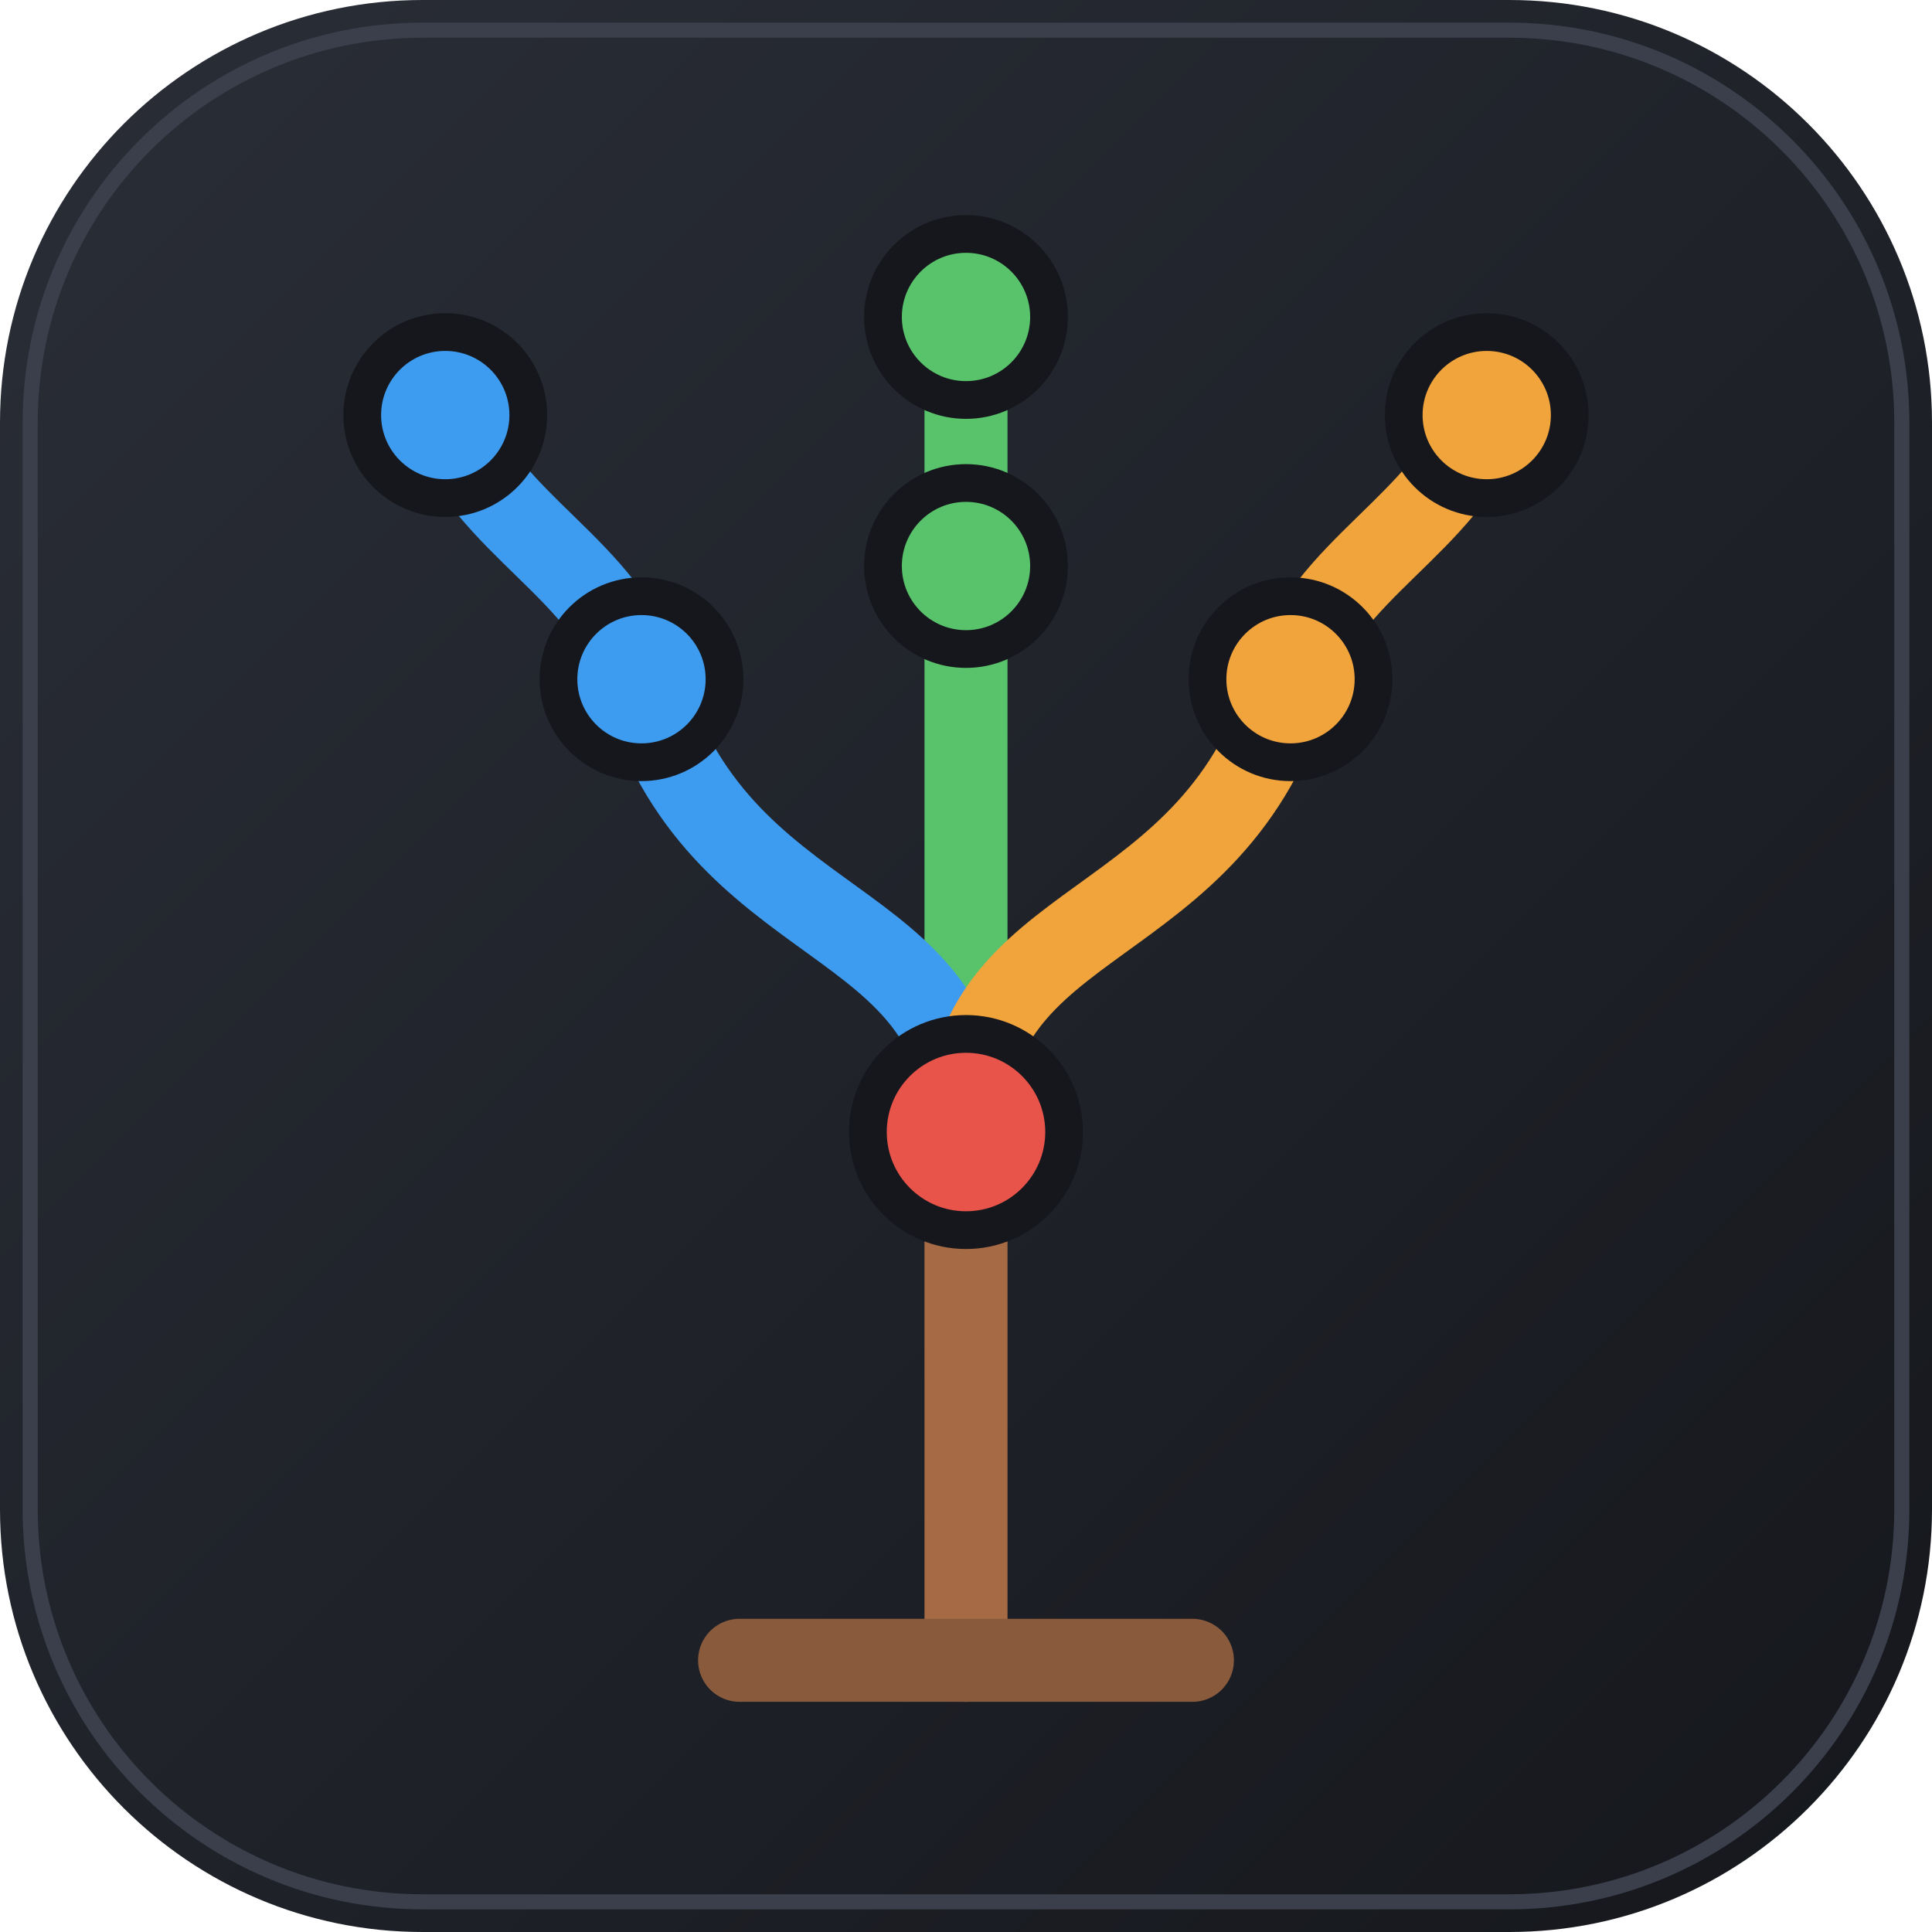
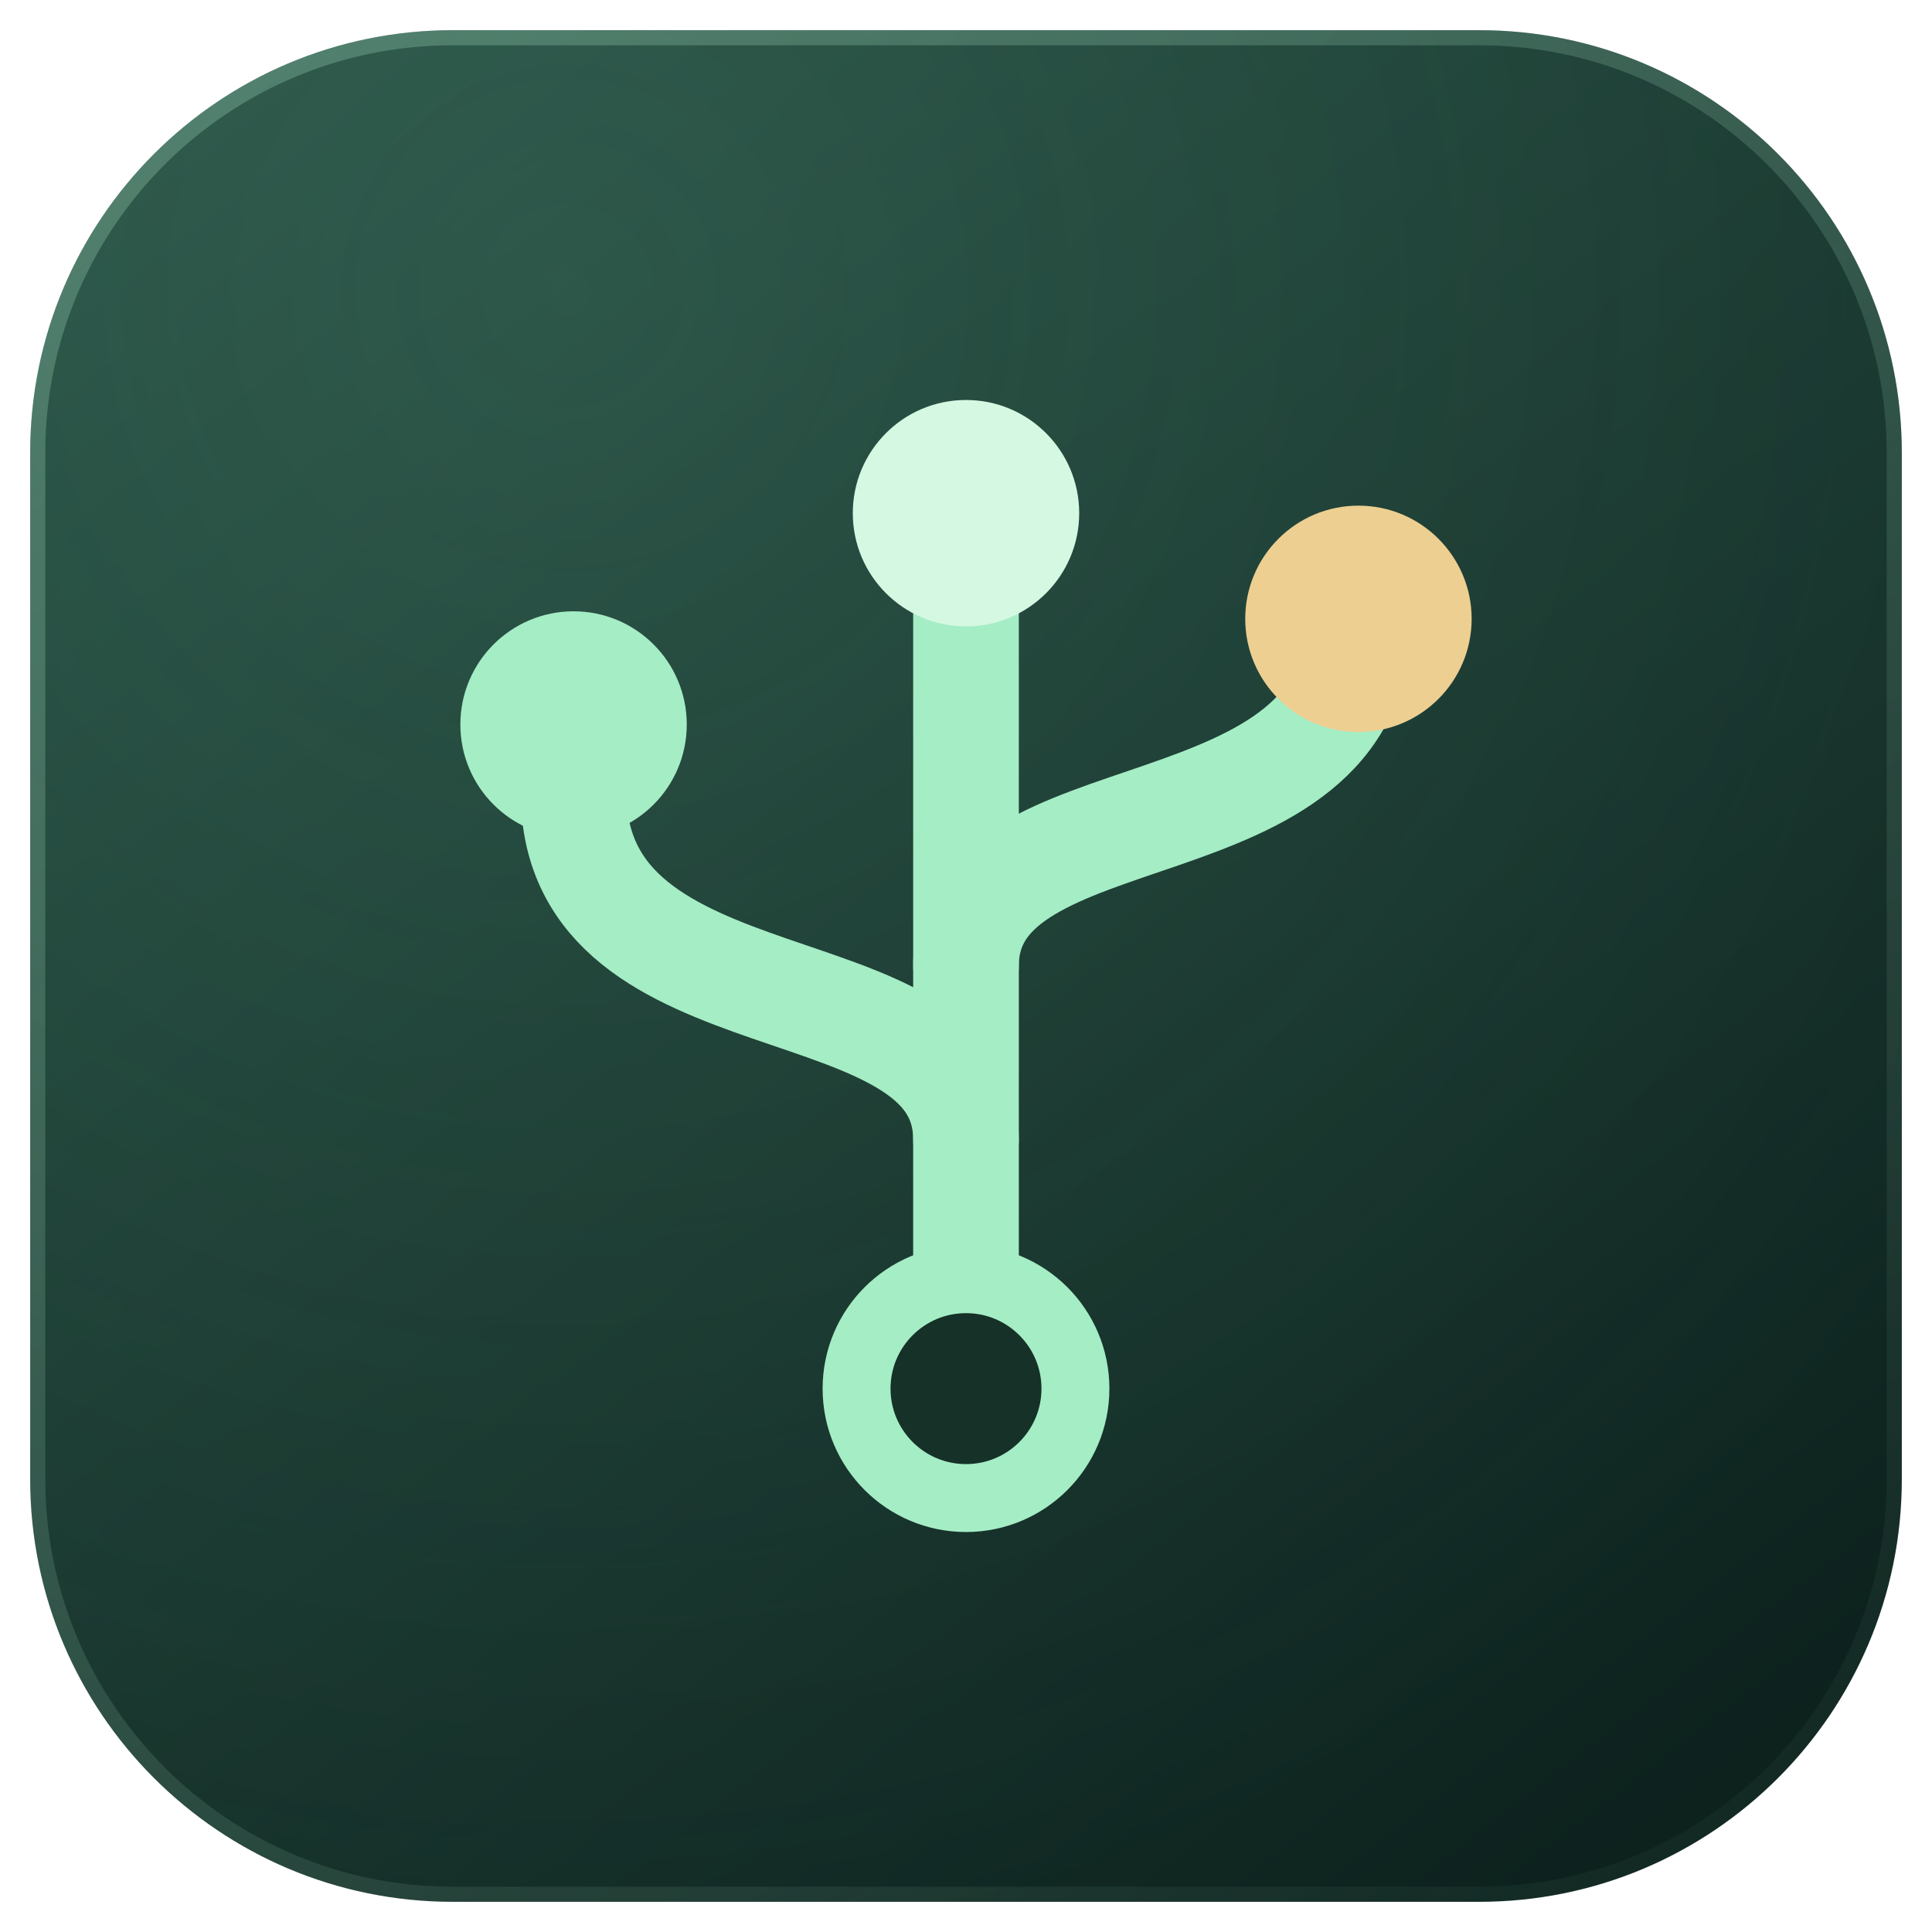
- <svg xmlns="http://www.w3.org/2000/svg" viewBox="0 0 512 512" width="512" height="512">
+ <svg xmlns="http://www.w3.org/2000/svg" viewBox="0 0 512 512" width="512" height="512" fill="none">
  <defs>
-     <linearGradient id="bg" x1="0" y1="0" x2="1" y2="1">
-       <stop offset="0" stop-color="#2a2e37" />
-       <stop offset="1" stop-color="#15171c" />
+     <linearGradient id="arbor-background" x1="64" y1="24" x2="440" y2="512" gradientUnits="userSpaceOnUse">
+       <stop stop-color="#244b40" />
+       <stop offset="1" stop-color="#0c201c" />
+     </linearGradient>
+     <radialGradient id="arbor-light" cx="0" cy="0" r="1" gradientTransform="translate(152 80) rotate(60) scale(440)" gradientUnits="userSpaceOnUse">
+       <stop stop-color="#8ce0b5" stop-opacity=".12" />
+       <stop offset="1" stop-color="#8ce0b5" stop-opacity="0" />
+     </radialGradient>
+     <linearGradient id="arbor-edge" x1="80" y1="8" x2="420" y2="504" gradientUnits="userSpaceOnUse">
+       <stop stop-color="#b6efd0" stop-opacity=".26" />
+       <stop offset="1" stop-color="#b6efd0" stop-opacity=".04" />
    </linearGradient>
  </defs>
-   <rect x="0" y="0" width="512" height="512" rx="112" fill="url(#bg)" />
-   <rect x="8" y="8" width="496" height="496" rx="104" fill="none" stroke="#3a3f4b" stroke-width="4" />
-   <g fill="none" stroke-linecap="round" stroke-width="22">
-     <path d="M256 440 L256 300" stroke="#a66b45" />
-     <path d="M256 300 C256 230 256 210 256 150" stroke="#58c36b" />
-     <path d="M256 300 C256 240 190 250 170 180" stroke="#3e9cf0" />
-     <path d="M256 300 C256 240 322 250 342 180" stroke="#f1a33c" />
-     <path d="M170 180 C160 150 130 140 118 110" stroke="#3e9cf0" />
-     <path d="M342 180 C352 150 382 140 394 110" stroke="#f1a33c" />
-     <path d="M256 150 C256 120 256 110 256 84" stroke="#58c36b" />
+   <rect x="8" y="8" width="496" height="496" rx="112" fill="url(#arbor-background)" />
+   <rect x="8" y="8" width="496" height="496" rx="112" fill="url(#arbor-light)" />
+   <rect x="10" y="10" width="492" height="492" rx="110" stroke="url(#arbor-edge)" stroke-width="4" />
+   <g stroke="#a5edc5" stroke-width="28" stroke-linecap="round" stroke-linejoin="round">
+     <path class="brand-trunk" d="M256 368V136" pathLength="1" />
+     <path class="brand-branch brand-branch-left" d="M256 302C256 254 152 274 152 210V192" pathLength="1" />
+     <path class="brand-branch brand-branch-right" d="M256 256C256 208 360 228 360 164" pathLength="1" />
  </g>
-   <g stroke="#15171c" stroke-width="10">
-     <circle cx="256" cy="300" r="26" fill="#e8534a" />
-     <circle cx="170" cy="180" r="22" fill="#3e9cf0" />
-     <circle cx="342" cy="180" r="22" fill="#f1a33c" />
-     <circle cx="256" cy="150" r="22" fill="#58c36b" />
-     <circle cx="118" cy="110" r="22" fill="#3e9cf0" />
-     <circle cx="394" cy="110" r="22" fill="#f1a33c" />
-     <circle cx="256" cy="84" r="22" fill="#58c36b" />
-   </g>
-   <path d="M196 440 L316 440" stroke="#8a5a3c" stroke-width="22" stroke-linecap="round" />
+   <circle class="brand-node brand-node-top" cx="256" cy="136" r="30" fill="#d5f8e3" />
+   <circle class="brand-node brand-node-left" cx="152" cy="192" r="30" fill="#a5edc5" />
+   <circle class="brand-node brand-node-right" cx="360" cy="164" r="30" fill="#edcf91" />
+   <circle class="brand-root" cx="256" cy="368" r="29" fill="#153128" stroke="#a5edc5" stroke-width="18" />
</svg>
